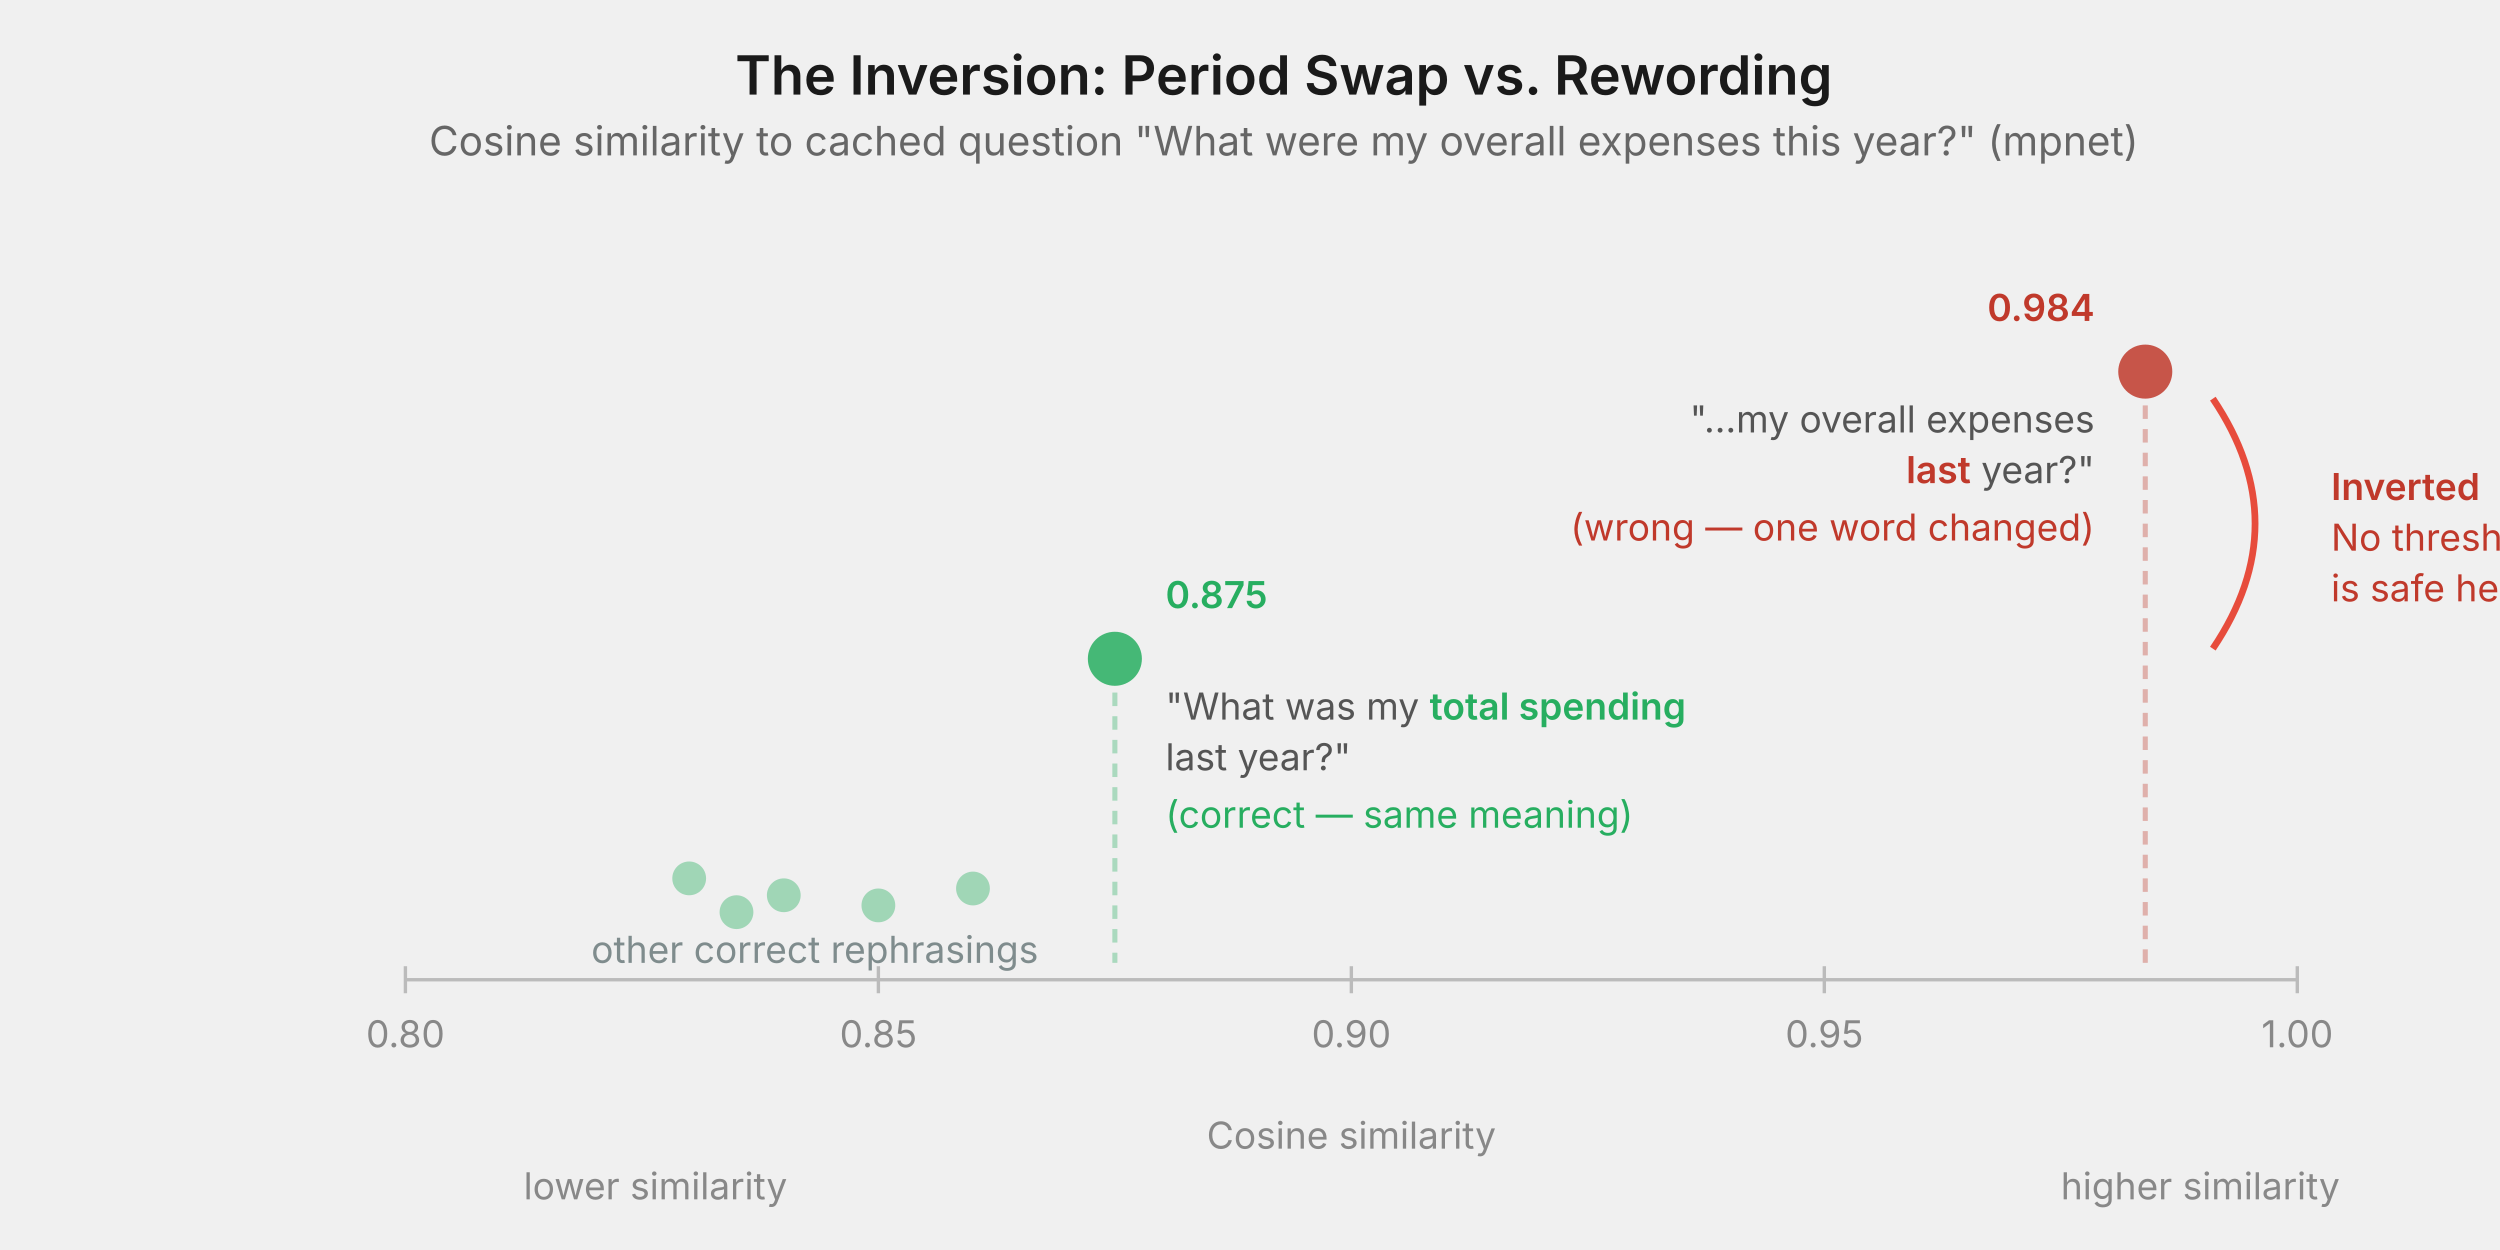
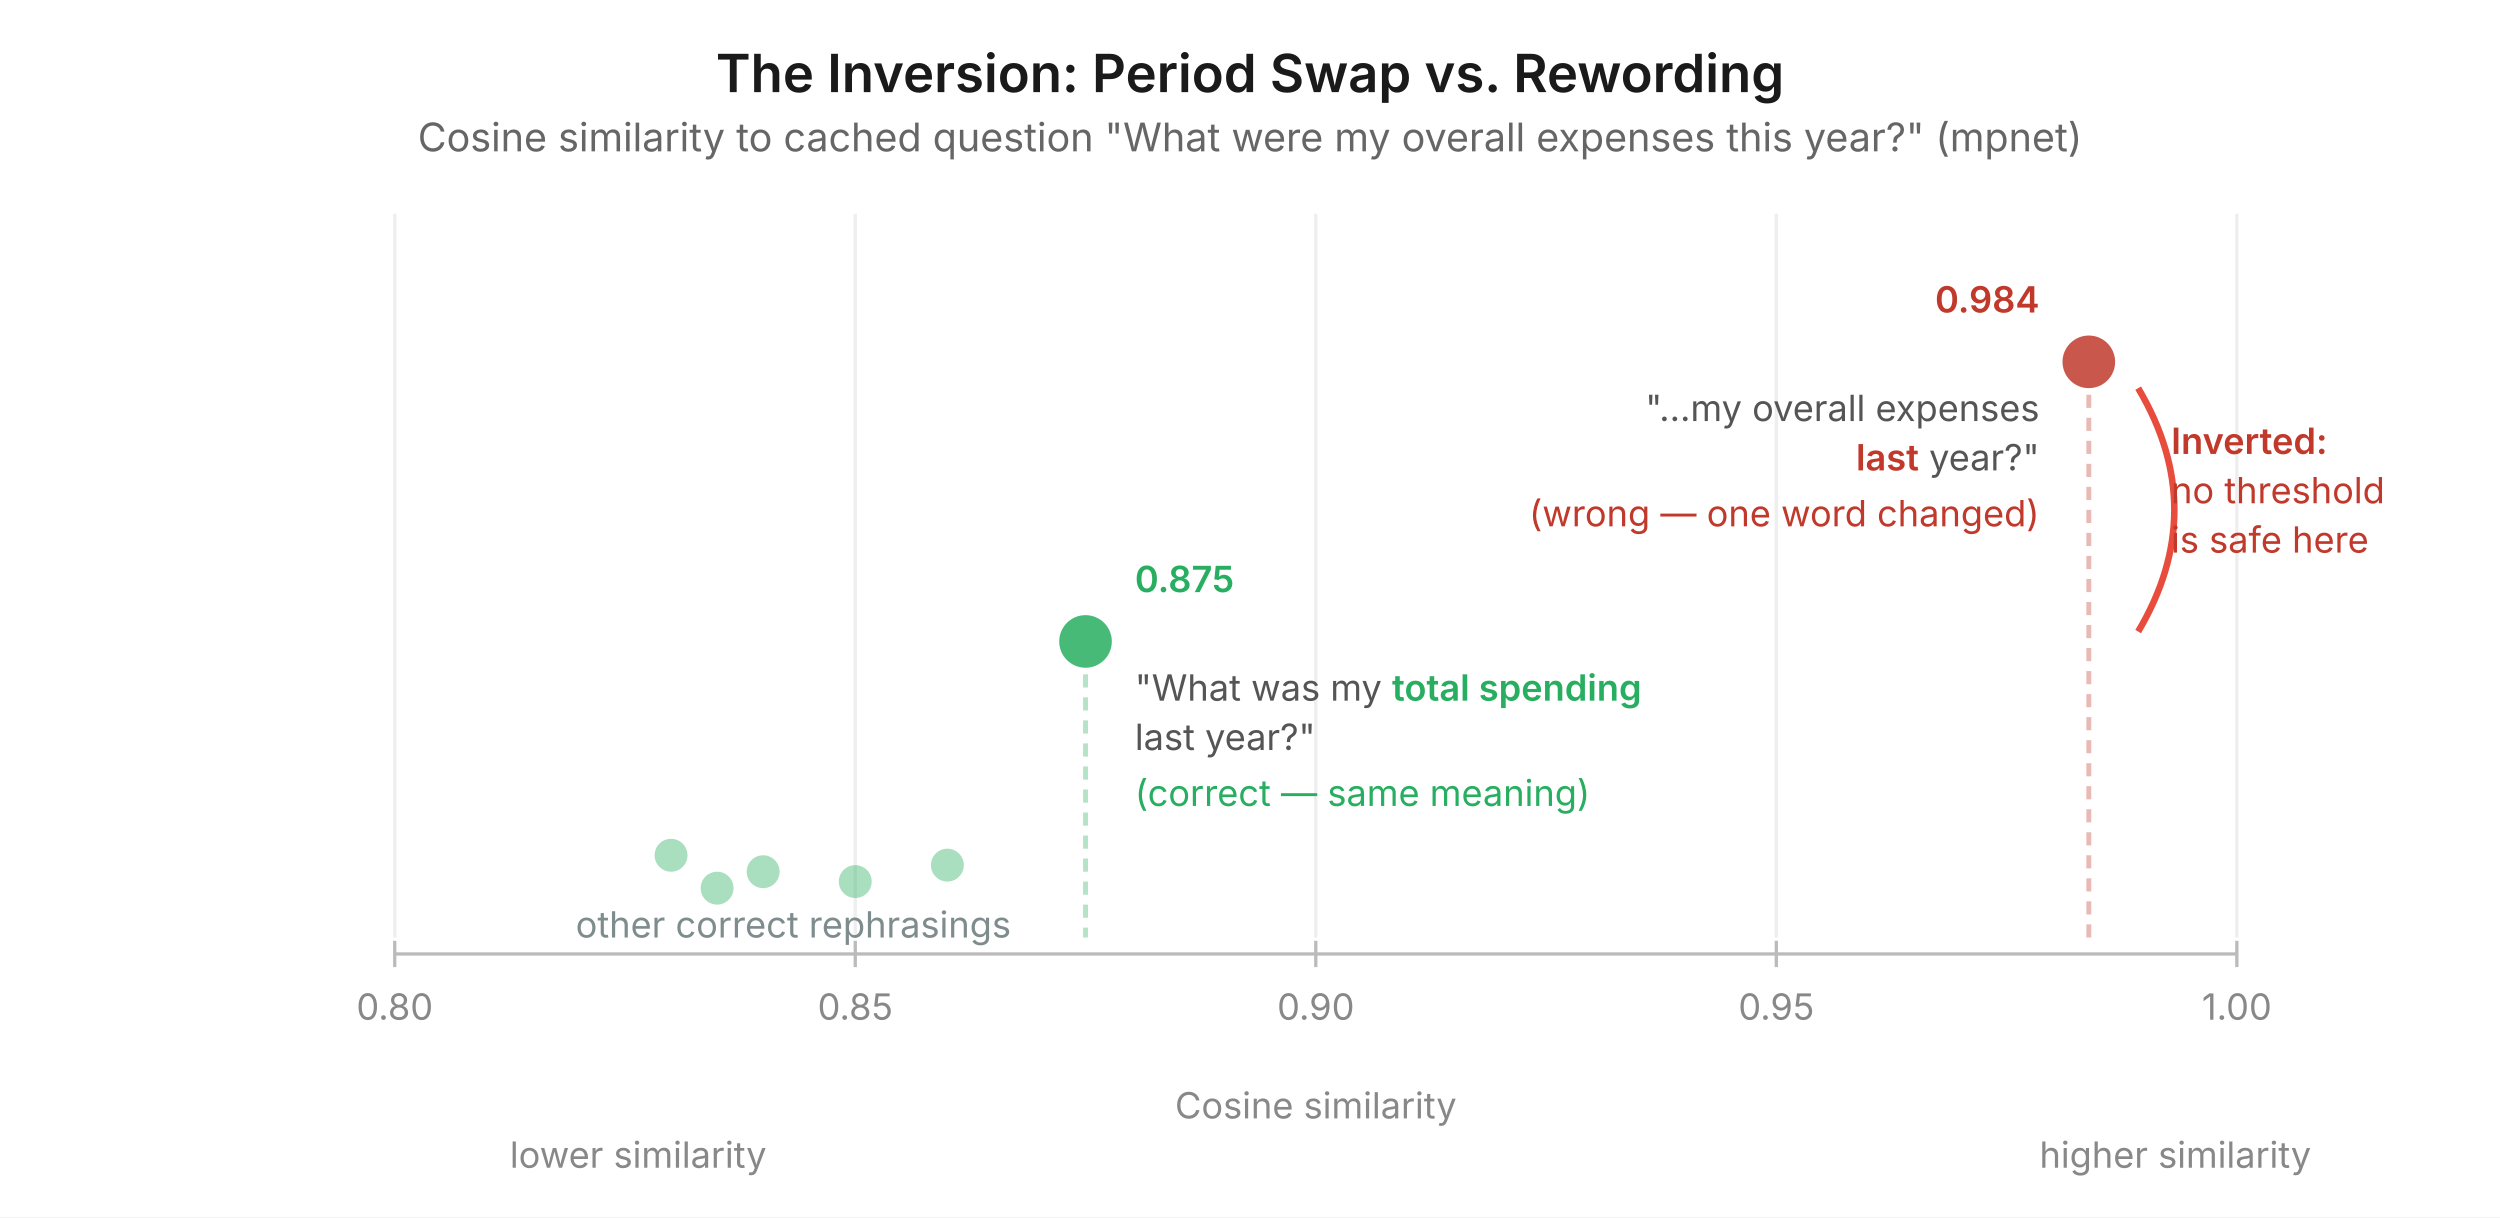
- <svg xmlns="http://www.w3.org/2000/svg" viewBox="0 0 740 370" font-family="system-ui, -apple-system, sans-serif">
+ <svg xmlns="http://www.w3.org/2000/svg" viewBox="0 0 760 370" font-family="system-ui, -apple-system, sans-serif">
+   <rect width="100%" height="100%" fill="#ffffff" />
  <style>
    text { font-size: 13px; fill: #333; }
    .title { font-size: 16px; font-weight: 600; fill: #1a1a1a; }
    .subtitle { font-size: 12px; fill: #666; }
    .label { font-size: 11px; fill: #555; }
    .axis-label { font-size: 11px; fill: #888; }
    .bold { font-weight: 600; }
    .danger { fill: #c0392b; }
    .safe { fill: #27ae60; }
    .neutral { fill: #7f8c8d; }
  </style>
  <text x="380" y="28" text-anchor="middle" class="title">The Inversion: Period Swap vs. Rewording</text>
  <text x="380" y="46" text-anchor="middle" class="subtitle">Cosine similarity to cached question "What were my overall expenses this year?" (mpnet)</text>
  <line x1="120" y1="290" x2="680" y2="290" stroke="#bbb" stroke-width="1" />
  <line x1="120" y1="286" x2="120" y2="294" stroke="#bbb" />
  <text x="120" y="310" text-anchor="middle" class="axis-label">0.80</text>
  <line x1="260" y1="286" x2="260" y2="294" stroke="#bbb" />
  <text x="260" y="310" text-anchor="middle" class="axis-label">0.85</text>
  <line x1="400" y1="286" x2="400" y2="294" stroke="#bbb" />
  <text x="400" y="310" text-anchor="middle" class="axis-label">0.90</text>
  <line x1="540" y1="286" x2="540" y2="294" stroke="#bbb" />
  <text x="540" y="310" text-anchor="middle" class="axis-label">0.95</text>
  <line x1="680" y1="286" x2="680" y2="294" stroke="#bbb" />
  <text x="680" y="310" text-anchor="middle" class="axis-label">1.00</text>
  <text x="400" y="340" text-anchor="middle" class="axis-label">Cosine similarity</text>
-   <line x1="120" y1="65" x2="120" y2="285" stroke="#f0f0f0" />
-   <line x1="260" y1="65" x2="260" y2="285" stroke="#f0f0f0" />
-   <line x1="400" y1="65" x2="400" y2="285" stroke="#f0f0f0" />
-   <line x1="540" y1="65" x2="540" y2="285" stroke="#f0f0f0" />
-   <line x1="680" y1="65" x2="680" y2="285" stroke="#f0f0f0" />
+   <line x1="120" y1="65" x2="120" y2="285" stroke="#eee" />
+   <line x1="260" y1="65" x2="260" y2="285" stroke="#eee" />
+   <line x1="400" y1="65" x2="400" y2="285" stroke="#eee" />
+   <line x1="540" y1="65" x2="540" y2="285" stroke="#eee" />
+   <line x1="680" y1="65" x2="680" y2="285" stroke="#eee" />
  <circle cx="635" cy="110" r="8" fill="#c0392b" opacity="0.85" />
  <text x="620" y="95" text-anchor="end" class="label danger bold">0.984</text>
  <text x="620" y="128" text-anchor="end" class="label">"...my overall expenses</text>
  <text x="620" y="143" text-anchor="end" class="label">
    <tspan class="bold danger">last</tspan> year?"</text>
  <text x="620" y="160" text-anchor="end" class="label danger">(wrong — one word changed)</text>
  <circle cx="330" cy="195" r="8" fill="#27ae60" opacity="0.85" />
  <text x="345" y="180" class="label safe bold">0.875</text>
  <text x="345" y="213" class="label">"What was my <tspan class="bold safe">total spending</tspan>
  </text>
  <text x="345" y="228" class="label">last year?"</text>
  <text x="345" y="245" class="label safe">(correct — same meaning)</text>
  <line x1="635" y1="120" x2="635" y2="285" stroke="#c0392b" stroke-width="1.5" stroke-dasharray="4,3" opacity="0.35" />
  <line x1="330" y1="205" x2="330" y2="285" stroke="#27ae60" stroke-width="1.5" stroke-dasharray="4,3" opacity="0.35" />
-   <path d="M 655 118 Q 680 155 655 192" fill="none" stroke="#e74c3c" stroke-width="2" />
-   <text x="690" y="148" class="label danger bold">Inverted</text>
-   <text x="690" y="163" class="label danger">No threshold</text>
-   <text x="690" y="178" class="label danger">is safe here</text>
+   <path d="M 650 118 Q 672 155 650 192" fill="none" stroke="#e74c3c" stroke-width="2" />
+   <text x="660" y="138" class="label danger bold">Inverted:</text>
+   <text x="660" y="153" class="label danger">no threshold</text>
+   <text x="660" y="168" class="label danger">is safe here</text>
  <circle cx="204" cy="260" r="5" fill="#27ae60" opacity="0.4" />
  <circle cx="232" cy="265" r="5" fill="#27ae60" opacity="0.4" />
  <circle cx="260" cy="268" r="5" fill="#27ae60" opacity="0.4" />
  <circle cx="288" cy="263" r="5" fill="#27ae60" opacity="0.4" />
  <circle cx="218" cy="270" r="5" fill="#27ae60" opacity="0.4" />
  <text x="175" y="285" class="label neutral">other correct rephrasings</text>
  <text x="155" y="355" class="axis-label">lower similarity</text>
-   <text x="610" y="355" class="axis-label">higher similarity</text>
+   <text x="620" y="355" class="axis-label">higher similarity</text>
</svg>
